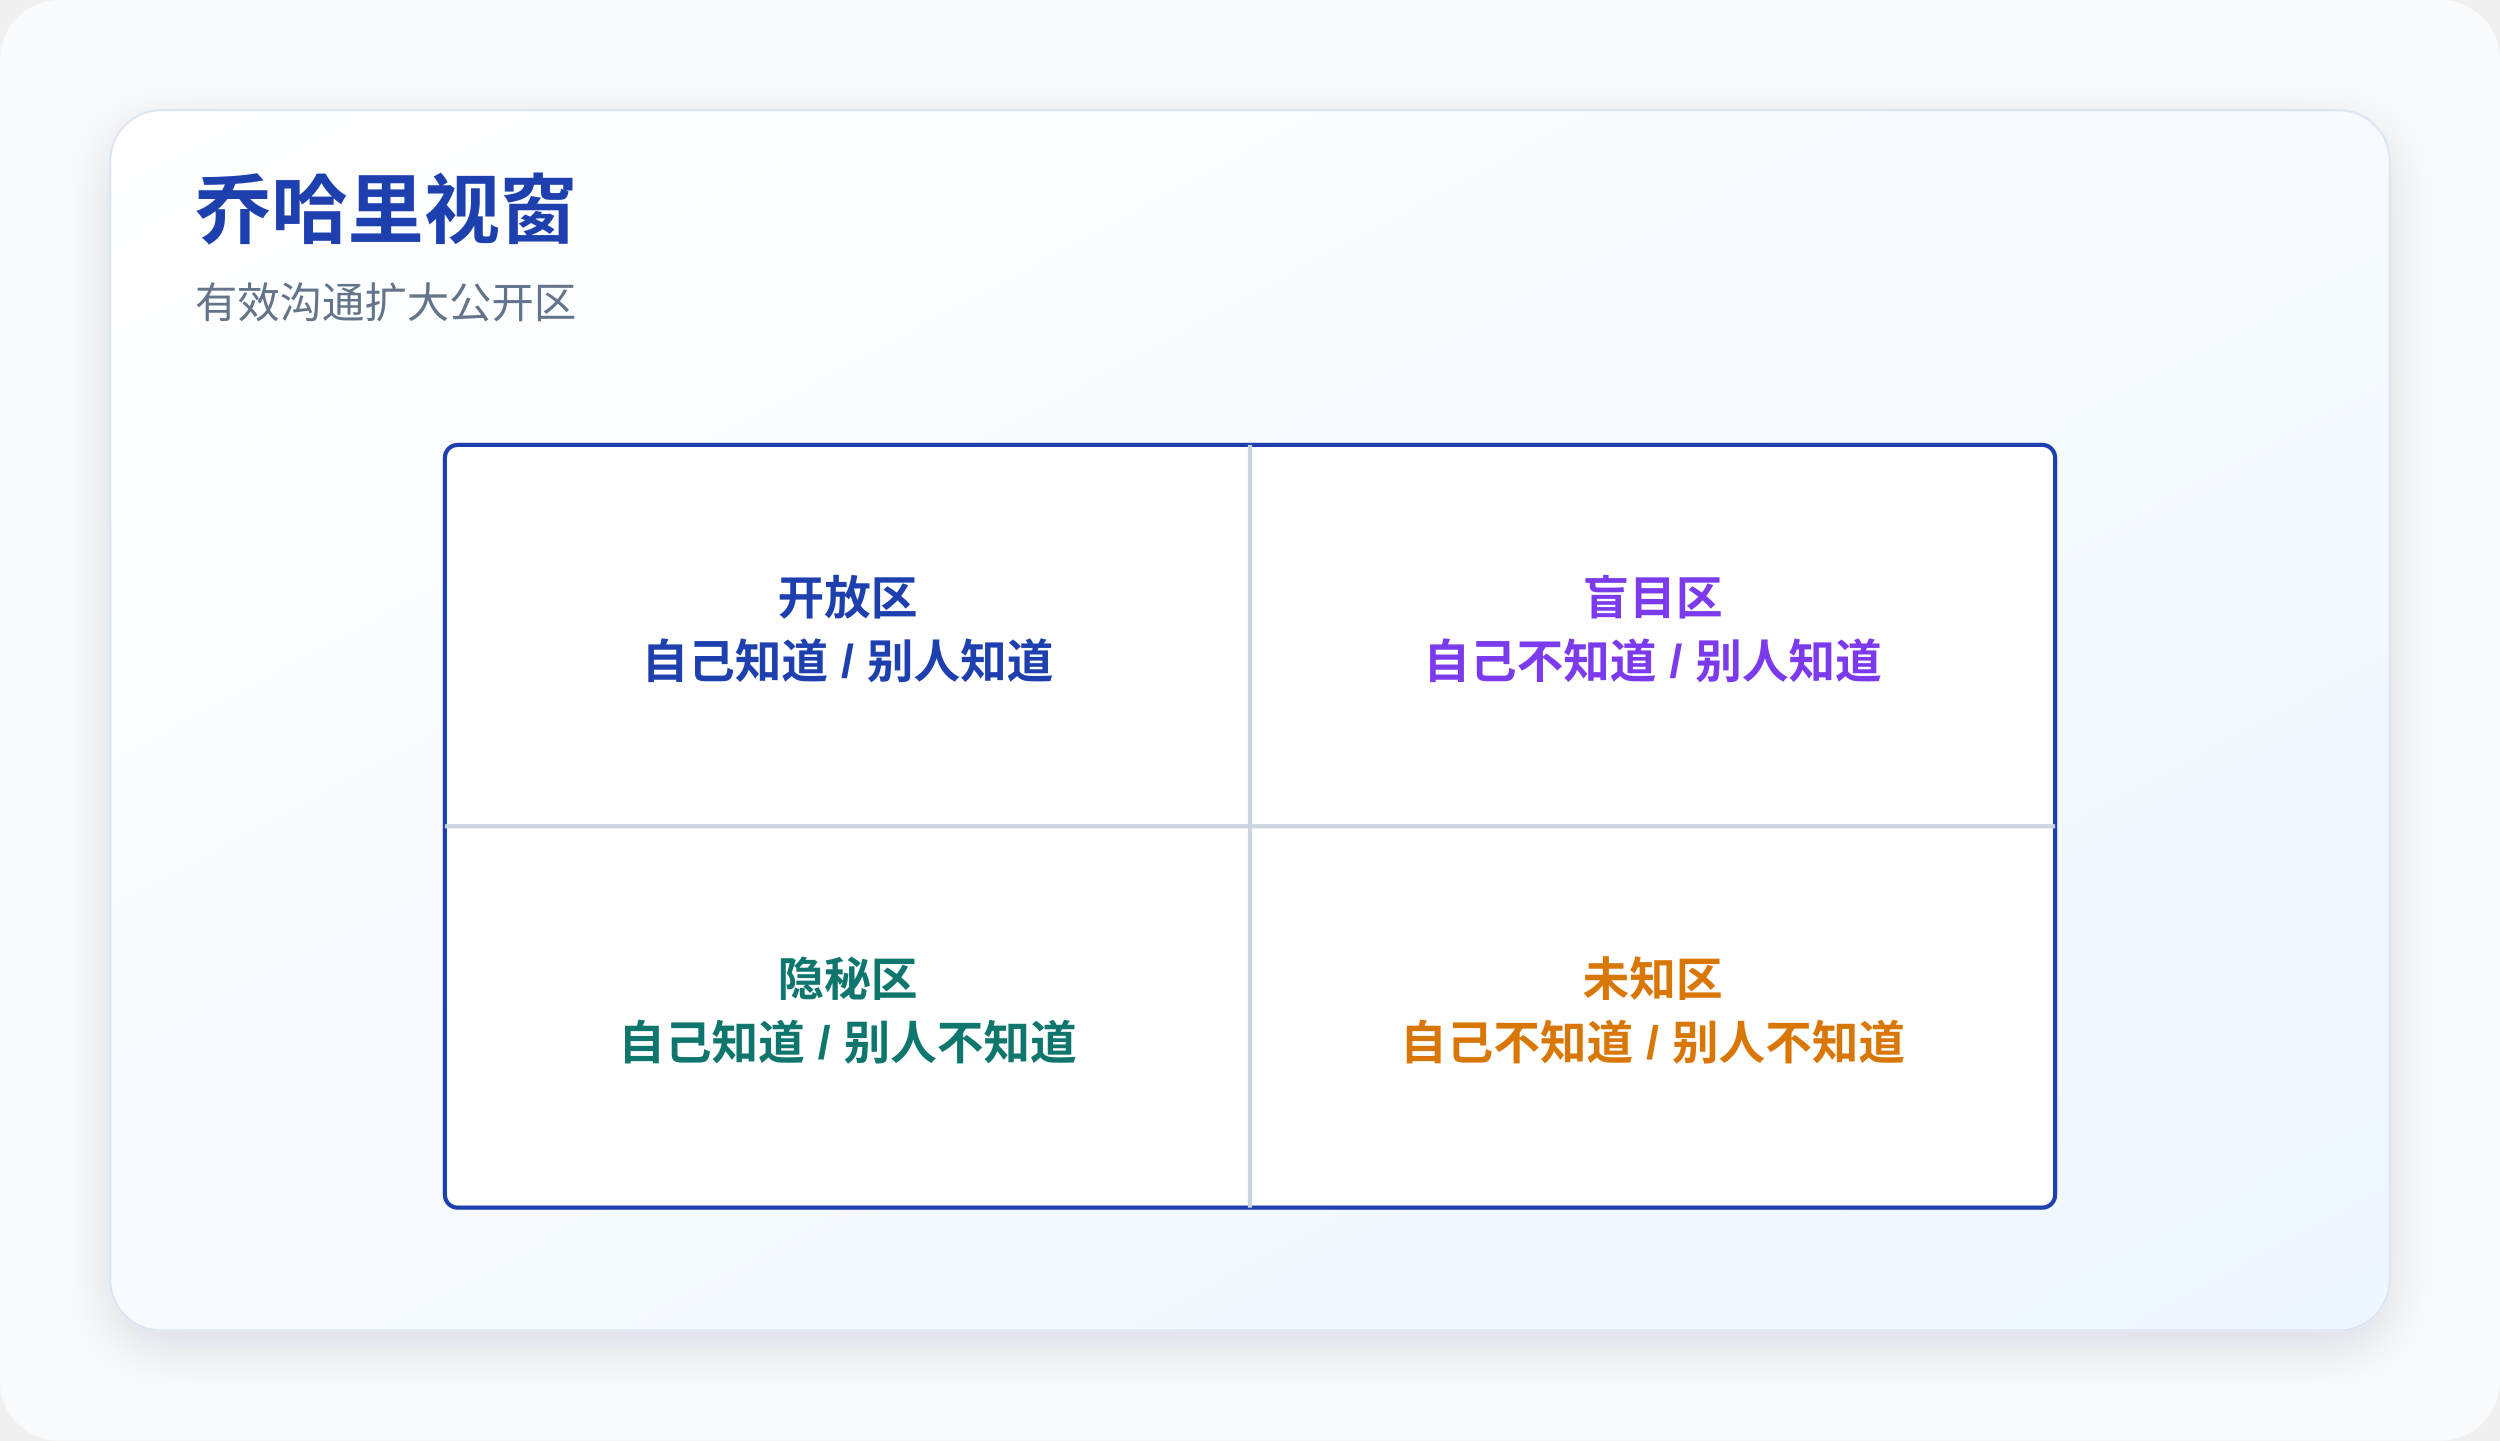
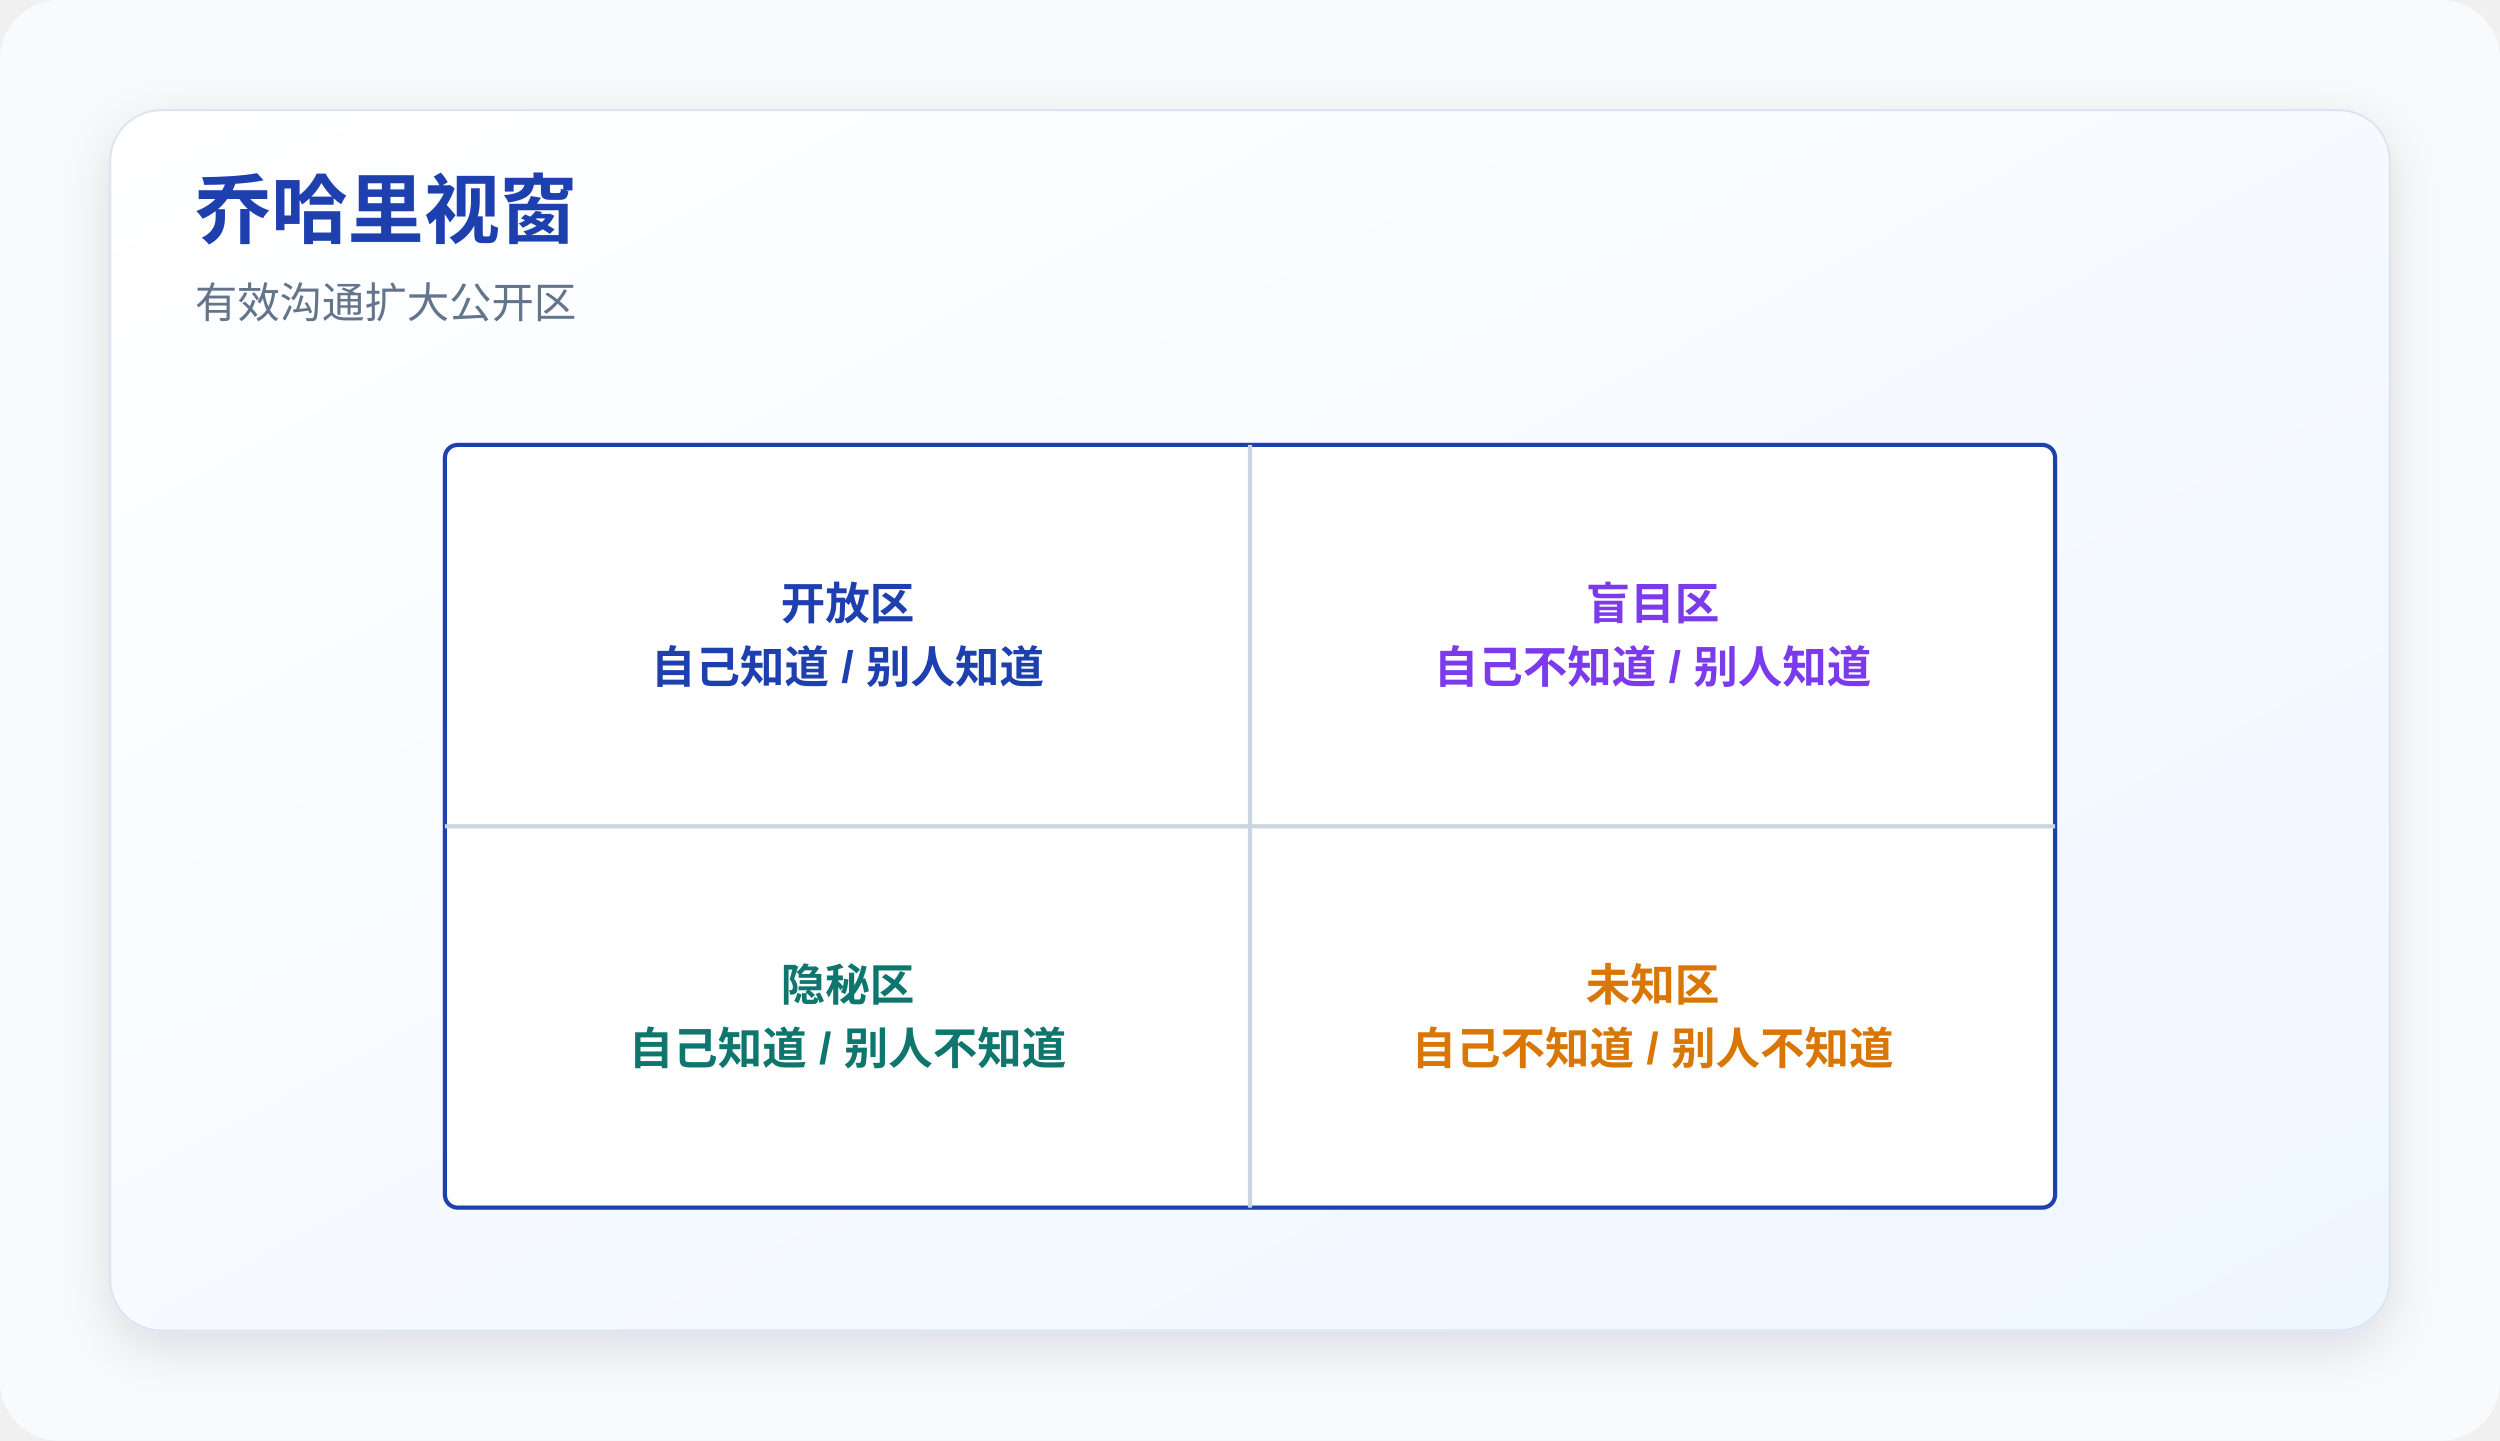
<svg xmlns="http://www.w3.org/2000/svg" width="1180" height="680" viewBox="0 0 1180 680" role="img" aria-label="乔哈里视窗">
  <defs>
    <linearGradient id="bg" x1="0" y1="0" x2="1" y2="1">
      <stop offset="0" stop-color="#ffffff" />
      <stop offset="1" stop-color="#eef6ff" />
    </linearGradient>
    <filter id="shadow" x="-20%" y="-20%" width="140%" height="140%">
      <feDropShadow dx="0" dy="8" stdDeviation="12" flood-color="#0f172a" flood-opacity="0.12" />
    </filter>
  </defs>
  <rect width="1180" height="680" rx="28" fill="#f8fafc" />
  <rect x="52" y="52" width="1076" height="576" rx="24" fill="url(#bg)" stroke="#dbe4f0" filter="url(#shadow)" />
  <text x="92" y="112" text-anchor="start" font-family="-apple-system,BlinkMacSystemFont,'Segoe UI','Microsoft YaHei',Arial,sans-serif" font-size="36" font-weight="800" fill="#1e40af">乔哈里视窗</text>
  <text x="92" y="150" text-anchor="start" font-family="-apple-system,BlinkMacSystemFont,'Segoe UI','Microsoft YaHei',Arial,sans-serif" font-size="20" font-weight="500" fill="#64748b">有效沟通扩大公开区</text>
  <rect x="210" y="210" width="760" height="360" rx="6" fill="#fff" stroke="#1e40af" stroke-width="2" />
  <path d="M590 210 V570" stroke="#cbd5e1" stroke-width="2" />
  <path d="M210 390 H970" stroke="#cbd5e1" stroke-width="2" />
-   <text x="400" y="290" text-anchor="middle" font-family="-apple-system,BlinkMacSystemFont,'Segoe UI','Microsoft YaHei',Arial,sans-serif" font-size="22" font-weight="800" fill="#1e40af">开放区</text>
-   <text x="400" y="320" text-anchor="middle" font-family="-apple-system,BlinkMacSystemFont,'Segoe UI','Microsoft YaHei',Arial,sans-serif" font-size="22" font-weight="800" fill="#1e40af">自己知道 / 别人知道</text>
-   <text x="780" y="290" text-anchor="middle" font-family="-apple-system,BlinkMacSystemFont,'Segoe UI','Microsoft YaHei',Arial,sans-serif" font-size="22" font-weight="800" fill="#7c3aed">盲目区</text>
-   <text x="780" y="320" text-anchor="middle" font-family="-apple-system,BlinkMacSystemFont,'Segoe UI','Microsoft YaHei',Arial,sans-serif" font-size="22" font-weight="800" fill="#7c3aed">自己不知道 / 别人知道</text>
-   <text x="400" y="470" text-anchor="middle" font-family="-apple-system,BlinkMacSystemFont,'Segoe UI','Microsoft YaHei',Arial,sans-serif" font-size="22" font-weight="800" fill="#0f766e">隐秘区</text>
-   <text x="400" y="500" text-anchor="middle" font-family="-apple-system,BlinkMacSystemFont,'Segoe UI','Microsoft YaHei',Arial,sans-serif" font-size="22" font-weight="800" fill="#0f766e">自己知道 / 别人不知道</text>
-   <text x="780" y="470" text-anchor="middle" font-family="-apple-system,BlinkMacSystemFont,'Segoe UI','Microsoft YaHei',Arial,sans-serif" font-size="22" font-weight="800" fill="#d97706">未知区</text>
-   <text x="780" y="500" text-anchor="middle" font-family="-apple-system,BlinkMacSystemFont,'Segoe UI','Microsoft YaHei',Arial,sans-serif" font-size="22" font-weight="800" fill="#d97706">自己不知道 / 别人不知道</text>
+   <text x="400" y="285" text-anchor="middle" dominant-baseline="middle" font-family="-apple-system,BlinkMacSystemFont,'Segoe UI','Microsoft YaHei',Arial,sans-serif" font-size="21" font-weight="800" fill="#1e40af">开放区</text>
+   <text x="400" y="315" text-anchor="middle" dominant-baseline="middle" font-family="-apple-system,BlinkMacSystemFont,'Segoe UI','Microsoft YaHei',Arial,sans-serif" font-size="21" font-weight="800" fill="#1e40af">自己知道 / 别人知道</text>
+   <text x="780" y="285" text-anchor="middle" dominant-baseline="middle" font-family="-apple-system,BlinkMacSystemFont,'Segoe UI','Microsoft YaHei',Arial,sans-serif" font-size="21" font-weight="800" fill="#7c3aed">盲目区</text>
+   <text x="780" y="315" text-anchor="middle" dominant-baseline="middle" font-family="-apple-system,BlinkMacSystemFont,'Segoe UI','Microsoft YaHei',Arial,sans-serif" font-size="21" font-weight="800" fill="#7c3aed">自己不知道 / 别人知道</text>
+   <text x="400" y="465" text-anchor="middle" dominant-baseline="middle" font-family="-apple-system,BlinkMacSystemFont,'Segoe UI','Microsoft YaHei',Arial,sans-serif" font-size="21" font-weight="800" fill="#0f766e">隐秘区</text>
+   <text x="400" y="495" text-anchor="middle" dominant-baseline="middle" font-family="-apple-system,BlinkMacSystemFont,'Segoe UI','Microsoft YaHei',Arial,sans-serif" font-size="21" font-weight="800" fill="#0f766e">自己知道 / 别人不知道</text>
+   <text x="780" y="465" text-anchor="middle" dominant-baseline="middle" font-family="-apple-system,BlinkMacSystemFont,'Segoe UI','Microsoft YaHei',Arial,sans-serif" font-size="21" font-weight="800" fill="#d97706">未知区</text>
+   <text x="780" y="495" text-anchor="middle" dominant-baseline="middle" font-family="-apple-system,BlinkMacSystemFont,'Segoe UI','Microsoft YaHei',Arial,sans-serif" font-size="21" font-weight="800" fill="#d97706">自己不知道 / 别人不知道</text>
</svg>
